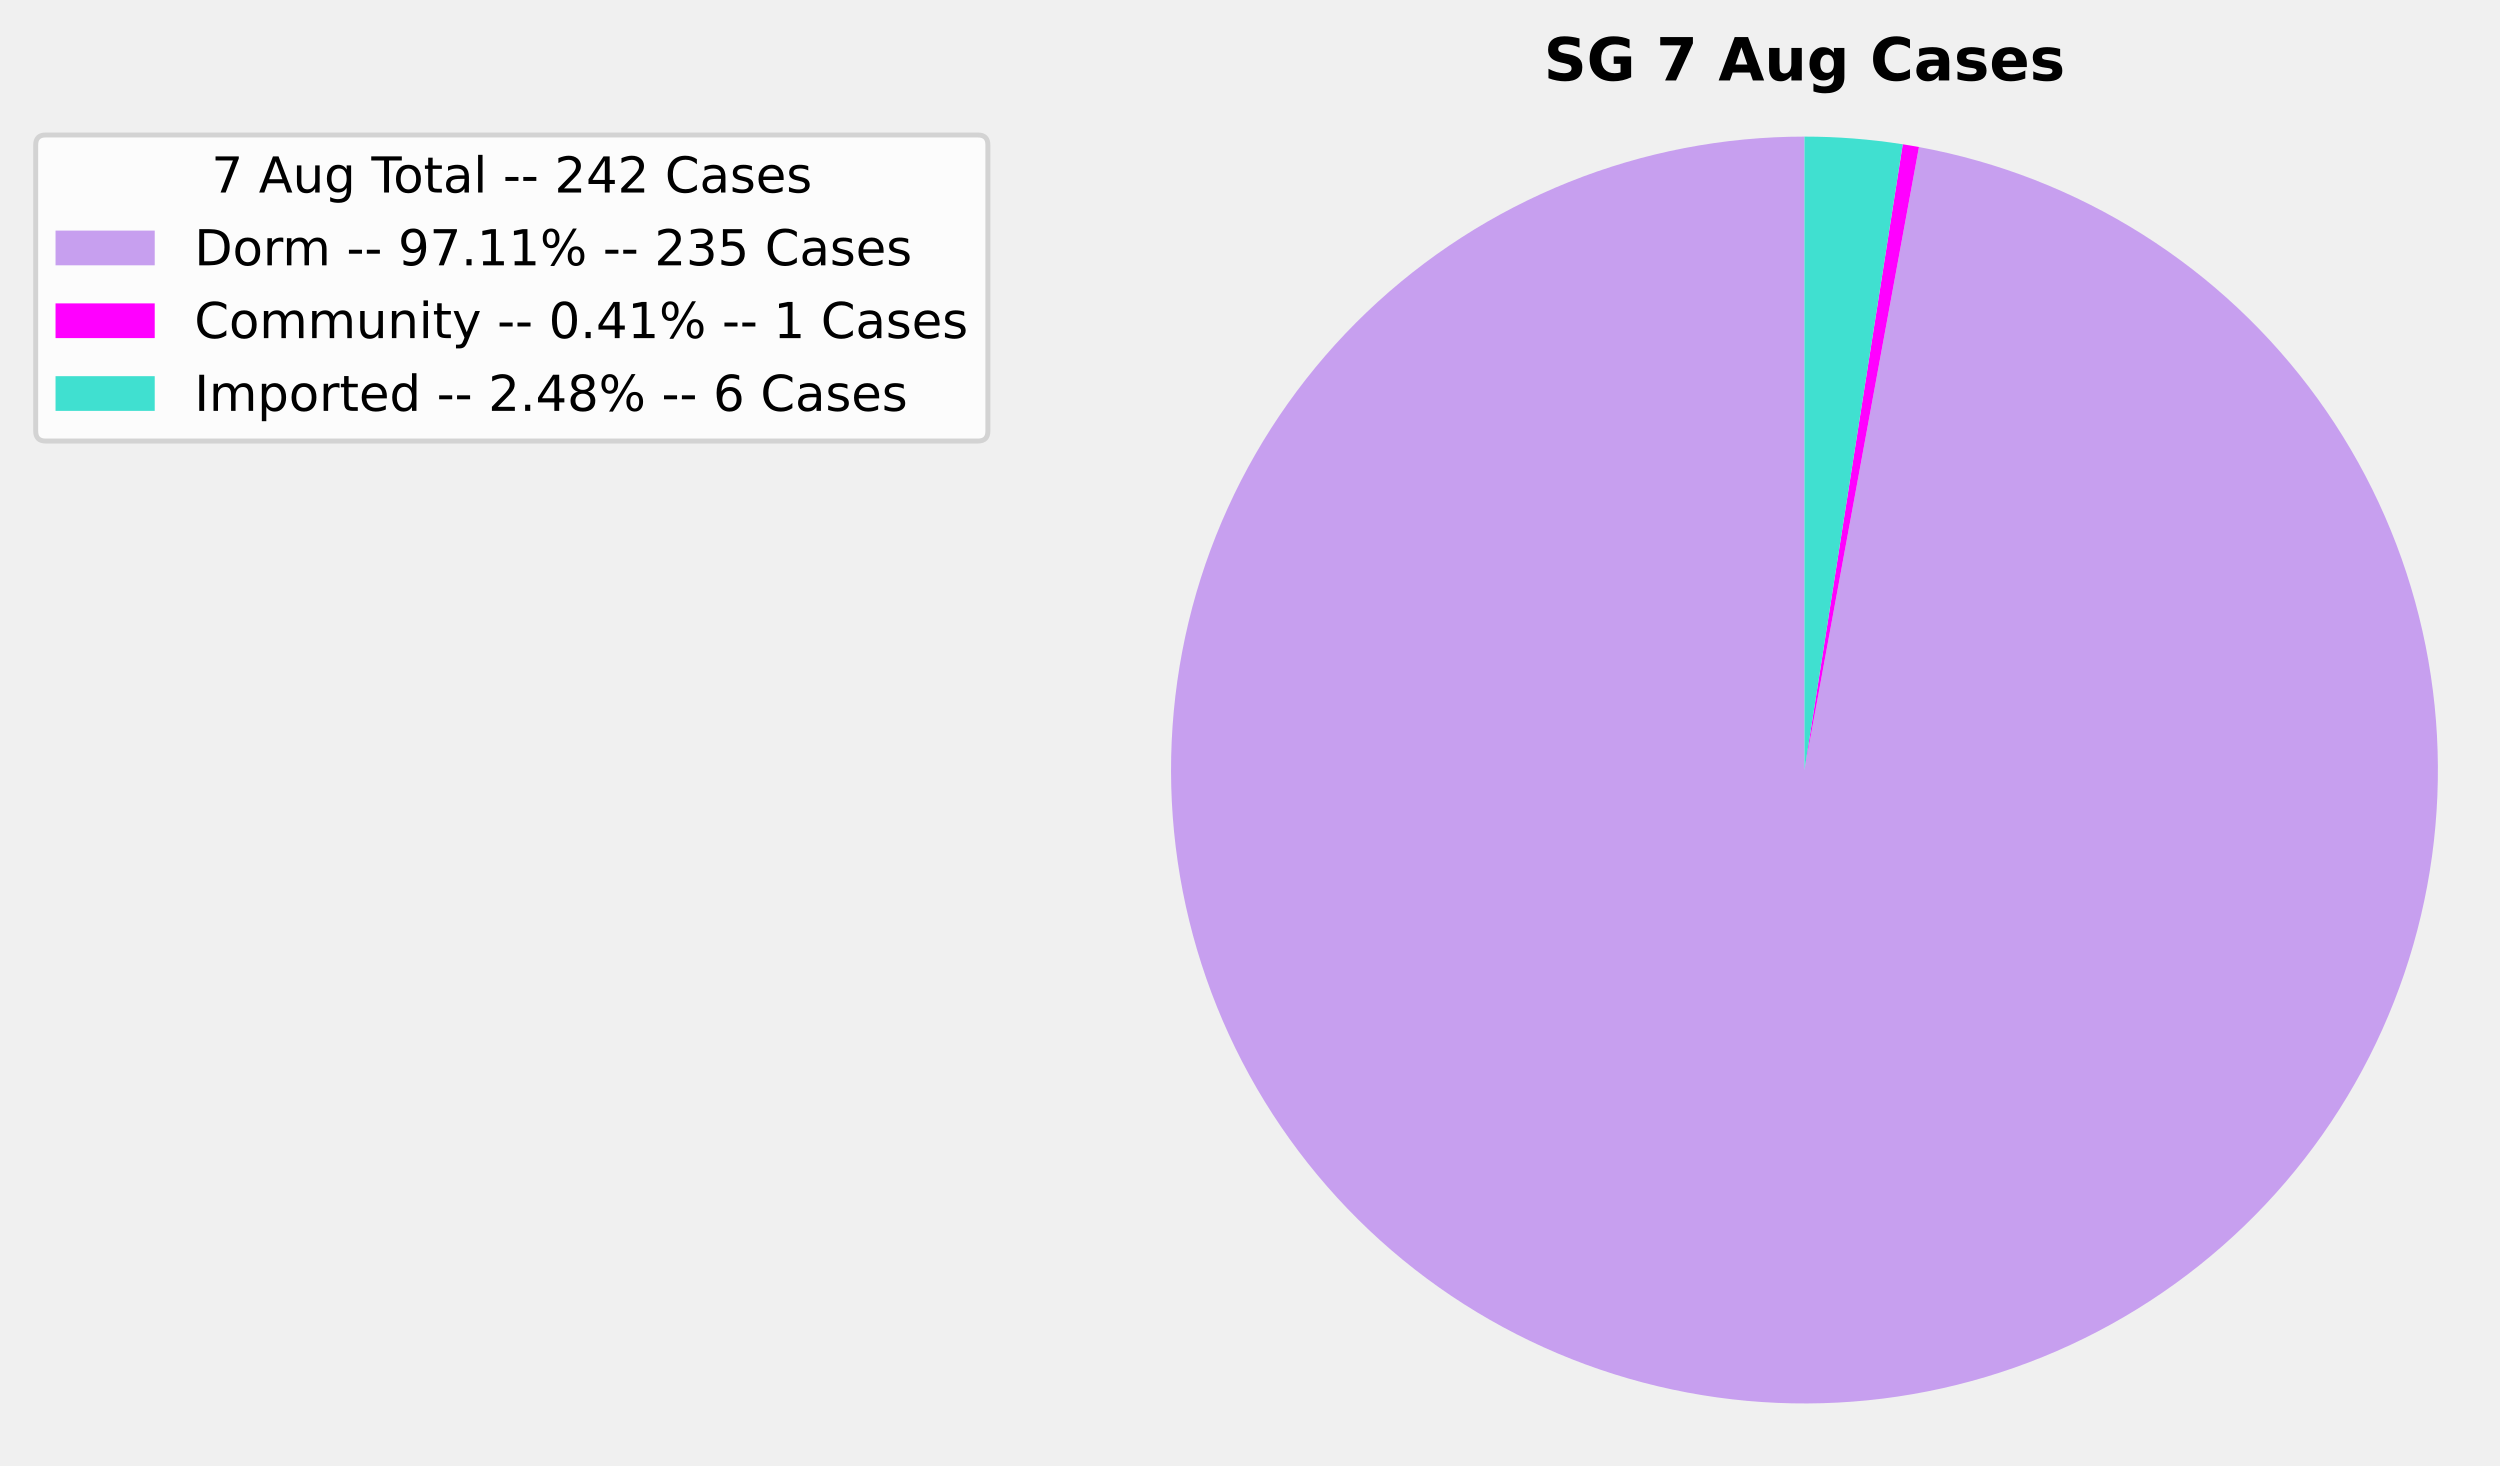
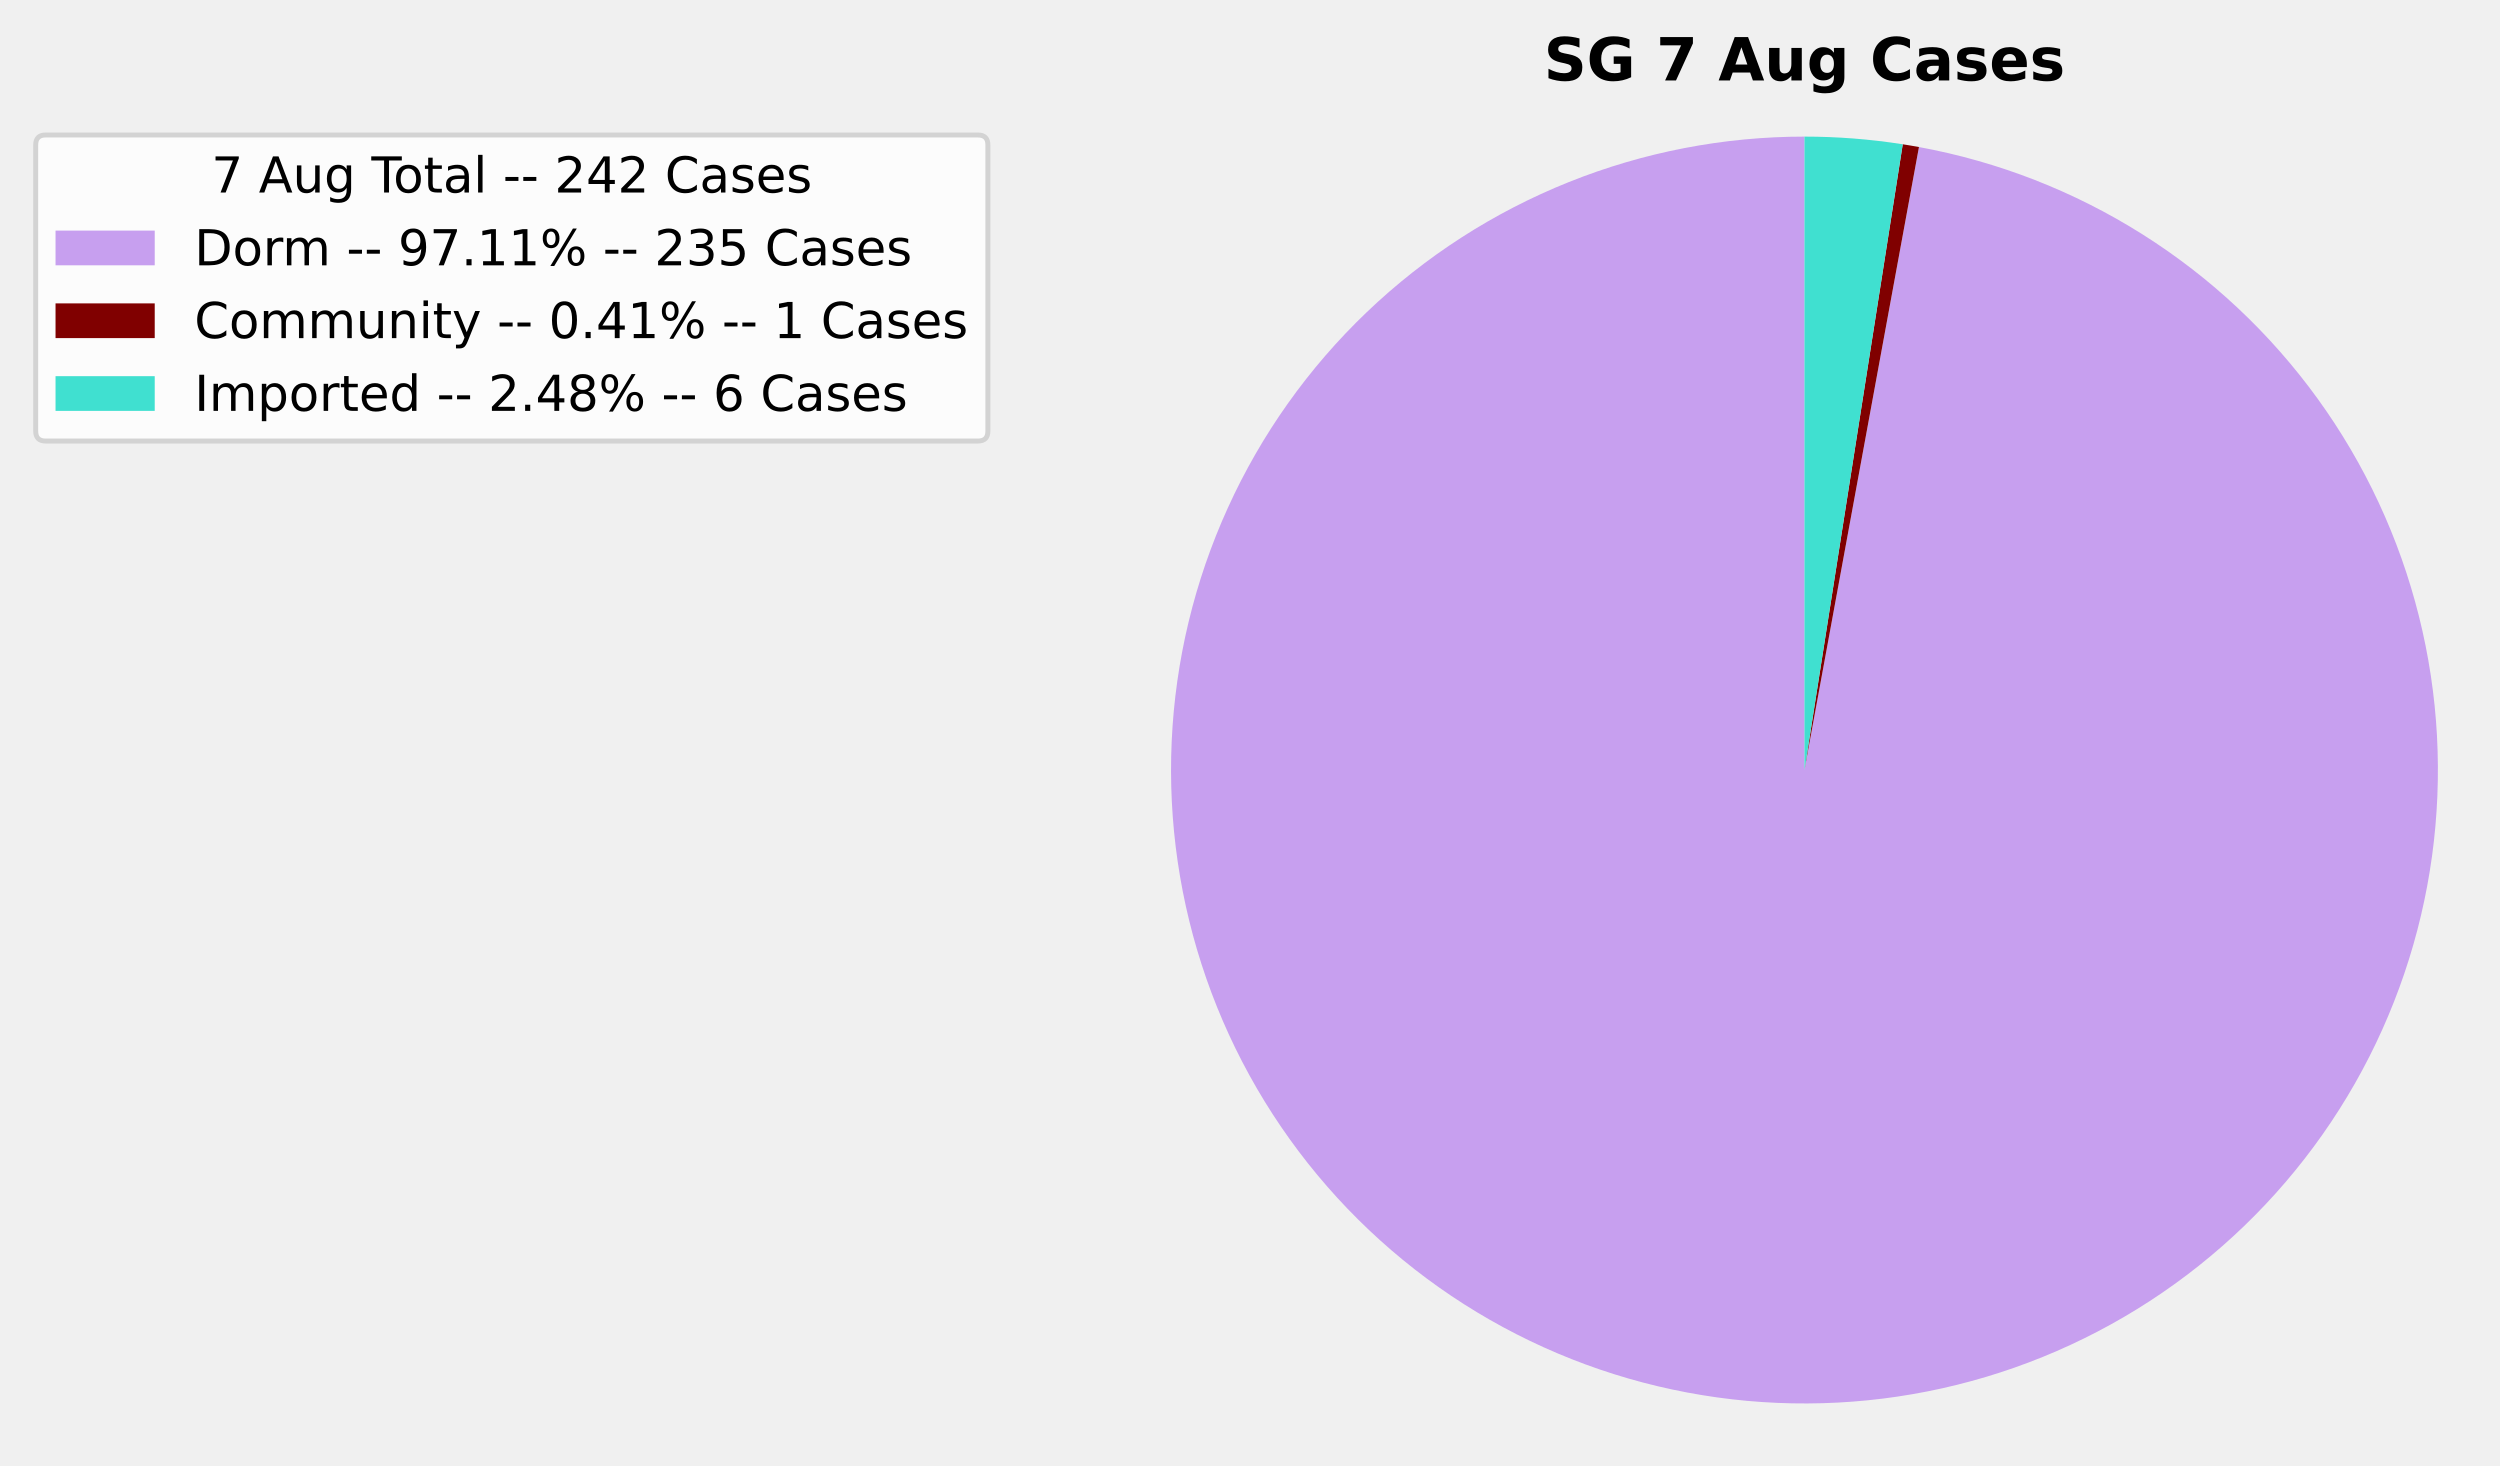
<svg xmlns="http://www.w3.org/2000/svg" xmlns:xlink="http://www.w3.org/1999/xlink" height="295.536pt" version="1.1" viewBox="0 0 504.133 295.536" width="504.133pt">
  <defs>
    <style type="text/css">
*{stroke-linecap:butt;stroke-linejoin:round;}
  </style>
  </defs>
  <g id="figure_1">
    <g id="patch_1">
      <path d="M -0 295.536  L 504.133 295.536  L 504.133 0  L -0 0  z " style="fill:none;" />
    </g>
    <g id="axes_1">
      <g id="patch_2">
        <path d="M 363.877 27.547  C 347.591 27.547 331.454 30.661 316.339 36.722  C 301.223 42.783 287.405 51.679 275.63 62.931  C 263.856 74.182 254.341 87.582 247.6 102.406  C 240.859 117.231 237.014 133.21 236.275 149.479  C 235.535 165.748 237.913 182.009 243.281 197.384  C 248.65 212.76 256.909 226.968 267.614 239.241  C 278.319 251.514 291.272 261.628 305.776 269.035  C 320.279 276.443 336.067 281.009 352.285 282.487  C 368.504 283.965 384.856 282.328 400.46 277.663  C 416.063 272.999 430.632 265.394 443.378 255.257  C 456.125 245.121 466.817 232.64 474.875 218.488  C 482.934 204.336 488.213 188.772 490.426 172.638  C 492.639 156.503 491.746 140.093 487.795 124.294  C 483.844 108.495 476.908 93.596 467.361 80.402  C 457.815 67.208 445.832 55.96 432.061 47.267  C 418.289 38.574 402.981 32.594 386.964 29.65  L 363.877 155.28  L 363.877 27.547  z " style="fill:#c79fef;" />
      </g>
      <g id="patch_3">
-         <path d="M 386.964 29.65  C 386.42 29.551 385.876 29.454 385.331 29.361  C 384.786 29.268 384.241 29.179 383.695 29.093  L 363.877 155.28  L 386.964 29.65  z " style="fill:#ff00ff;" />
+         <path d="M 386.964 29.65  C 386.42 29.551 385.876 29.454 385.331 29.361  C 384.786 29.268 384.241 29.179 383.695 29.093  L 363.877 155.28  L 386.964 29.65  z " style="fill:#800000;" />
      </g>
      <g id="patch_4">
        <path d="M 383.695 29.093  C 380.418 28.579 377.123 28.192 373.816 27.934  C 370.509 27.676 367.193 27.547 363.877 27.547  L 363.877 155.28  L 383.695 29.093  z " style="fill:#40e0d0;" />
      </g>
      <g id="matplotlib.axis_1" />
      <g id="matplotlib.axis_2" />
      <g id="text_1">
        <defs>
          <path d="M 59.906 70.609  L 59.906 55.172  Q 53.906 57.859 48.188 59.219  Q 42.484 60.594 37.406 60.594  Q 30.672 60.594 27.438 58.734  Q 24.219 56.891 24.219 52.984  Q 24.219 50.047 26.391 48.406  Q 28.562 46.781 34.281 45.609  L 42.281 44  Q 54.438 41.547 59.562 36.562  Q 64.703 31.594 64.703 22.406  Q 64.703 10.359 57.547 4.469  Q 50.391 -1.422 35.688 -1.422  Q 28.766 -1.422 21.781 -0.094  Q 14.797 1.219 7.812 3.812  L 7.812 19.672  Q 14.797 15.969 21.312 14.078  Q 27.828 12.203 33.891 12.203  Q 40.047 12.203 43.312 14.25  Q 46.578 16.312 46.578 20.125  Q 46.578 23.531 44.359 25.391  Q 42.141 27.25 35.5 28.719  L 28.219 30.328  Q 17.281 32.672 12.219 37.797  Q 7.172 42.922 7.172 51.609  Q 7.172 62.5 14.203 68.359  Q 21.234 74.219 34.422 74.219  Q 40.438 74.219 46.781 73.312  Q 53.125 72.406 59.906 70.609  z " id="DejaVuSans-Bold-83" />
          <path d="M 74.703 5.422  Q 67.672 2 60.109 0.281  Q 52.547 -1.422 44.484 -1.422  Q 26.266 -1.422 15.625 8.766  Q 4.984 18.953 4.984 36.375  Q 4.984 54 15.812 64.109  Q 26.656 74.219 45.516 74.219  Q 52.781 74.219 59.438 72.844  Q 66.109 71.484 72.016 68.797  L 72.016 53.719  Q 65.922 57.172 59.891 58.875  Q 53.859 60.594 47.797 60.594  Q 36.578 60.594 30.5 54.312  Q 24.422 48.047 24.422 36.375  Q 24.422 24.812 30.281 18.5  Q 36.141 12.203 46.922 12.203  Q 49.859 12.203 52.375 12.562  Q 54.891 12.938 56.891 13.719  L 56.891 27.875  L 45.406 27.875  L 45.406 40.484  L 74.703 40.484  z " id="DejaVuSans-Bold-71" />
          <path id="DejaVuSans-Bold-32" />
          <path d="M 6.688 72.906  L 61.625 72.906  L 61.625 62.312  L 33.203 0  L 14.891 0  L 41.797 59.078  L 6.688 59.078  z " id="DejaVuSans-Bold-55" />
          <path d="M 53.422 13.281  L 24.031 13.281  L 19.391 0  L 0.484 0  L 27.484 72.906  L 49.906 72.906  L 76.906 0  L 58.016 0  z M 28.719 26.812  L 48.688 26.812  L 38.719 55.812  z " id="DejaVuSans-Bold-65" />
          <path d="M 7.812 21.297  L 7.812 54.688  L 25.391 54.688  L 25.391 49.219  Q 25.391 44.781 25.344 38.062  Q 25.297 31.344 25.297 29.109  Q 25.297 22.516 25.641 19.609  Q 25.984 16.703 26.812 15.375  Q 27.875 13.672 29.609 12.734  Q 31.344 11.812 33.594 11.812  Q 39.062 11.812 42.188 16.016  Q 45.312 20.219 45.312 27.688  L 45.312 54.688  L 62.797 54.688  L 62.797 0  L 45.312 0  L 45.312 7.906  Q 41.359 3.125 36.938 0.844  Q 32.516 -1.422 27.203 -1.422  Q 17.719 -1.422 12.766 4.391  Q 7.812 10.203 7.812 21.297  z " id="DejaVuSans-Bold-117" />
          <path d="M 45.609 9.281  Q 42 4.5 37.641 2.25  Q 33.297 0 27.594 0  Q 17.578 0 11.031 7.875  Q 4.5 15.766 4.5 27.984  Q 4.5 40.234 11.031 48.062  Q 17.578 55.906 27.594 55.906  Q 33.297 55.906 37.641 53.656  Q 42 51.422 45.609 46.578  L 45.609 54.688  L 63.188 54.688  L 63.188 5.516  Q 63.188 -7.672 54.859 -14.625  Q 46.531 -21.578 30.719 -21.578  Q 25.594 -21.578 20.797 -20.797  Q 16.016 -20.016 11.188 -18.406  L 11.188 -4.781  Q 15.766 -7.422 20.156 -8.719  Q 24.562 -10.016 29 -10.016  Q 37.594 -10.016 41.594 -6.25  Q 45.609 -2.484 45.609 5.516  z M 34.078 43.312  Q 28.656 43.312 25.625 39.297  Q 22.609 35.297 22.609 27.984  Q 22.609 20.453 25.531 16.578  Q 28.469 12.703 34.078 12.703  Q 39.547 12.703 42.578 16.703  Q 45.609 20.703 45.609 27.984  Q 45.609 35.297 42.578 39.297  Q 39.547 43.312 34.078 43.312  z " id="DejaVuSans-Bold-103" />
          <path d="M 67 4  Q 61.812 1.312 56.203 -0.047  Q 50.594 -1.422 44.484 -1.422  Q 26.266 -1.422 15.625 8.766  Q 4.984 18.953 4.984 36.375  Q 4.984 53.859 15.625 64.031  Q 26.266 74.219 44.484 74.219  Q 50.594 74.219 56.203 72.844  Q 61.812 71.484 67 68.797  L 67 53.719  Q 61.766 57.281 56.688 58.938  Q 51.609 60.594 46 60.594  Q 35.938 60.594 30.172 54.141  Q 24.422 47.703 24.422 36.375  Q 24.422 25.094 30.172 18.641  Q 35.938 12.203 46 12.203  Q 51.609 12.203 56.688 13.859  Q 61.766 15.531 67 19.094  z " id="DejaVuSans-Bold-67" />
          <path d="M 32.906 24.609  Q 27.438 24.609 24.672 22.75  Q 21.922 20.906 21.922 17.281  Q 21.922 13.969 24.141 12.078  Q 26.375 10.203 30.328 10.203  Q 35.25 10.203 38.625 13.734  Q 42 17.281 42 22.609  L 42 24.609  z M 59.625 31.203  L 59.625 0  L 42 0  L 42 8.109  Q 38.484 3.125 34.078 0.844  Q 29.688 -1.422 23.391 -1.422  Q 14.891 -1.422 9.594 3.531  Q 4.297 8.5 4.297 16.406  Q 4.297 26.031 10.906 30.516  Q 17.531 35.016 31.688 35.016  L 42 35.016  L 42 36.375  Q 42 40.531 38.719 42.453  Q 35.453 44.391 28.516 44.391  Q 22.906 44.391 18.062 43.266  Q 13.234 42.141 9.078 39.891  L 9.078 53.219  Q 14.703 54.594 20.359 55.297  Q 26.031 56 31.688 56  Q 46.484 56 53.047 50.172  Q 59.625 44.344 59.625 31.203  z " id="DejaVuSans-Bold-97" />
          <path d="M 51.125 52.984  L 51.125 39.703  Q 45.516 42.047 40.281 43.219  Q 35.062 44.391 30.422 44.391  Q 25.438 44.391 23.016 43.141  Q 20.609 41.891 20.609 39.312  Q 20.609 37.203 22.438 36.078  Q 24.266 34.969 29 34.422  L 32.078 33.984  Q 45.516 32.281 50.141 28.375  Q 54.781 24.469 54.781 16.109  Q 54.781 7.375 48.328 2.969  Q 41.891 -1.422 29.109 -1.422  Q 23.688 -1.422 17.891 -0.562  Q 12.109 0.297 6 2  L 6 15.281  Q 11.234 12.75 16.719 11.469  Q 22.219 10.203 27.875 10.203  Q 33.016 10.203 35.594 11.609  Q 38.188 13.031 38.188 15.828  Q 38.188 18.172 36.406 19.312  Q 34.625 20.453 29.297 21.094  L 26.219 21.484  Q 14.547 22.953 9.859 26.906  Q 5.172 30.859 5.172 38.922  Q 5.172 47.609 11.125 51.797  Q 17.094 56 29.391 56  Q 34.234 56 39.547 55.266  Q 44.875 54.547 51.125 52.984  z " id="DejaVuSans-Bold-115" />
          <path d="M 62.984 27.484  L 62.984 22.516  L 22.125 22.516  Q 22.75 16.359 26.562 13.281  Q 30.375 10.203 37.203 10.203  Q 42.719 10.203 48.5 11.844  Q 54.297 13.484 60.406 16.797  L 60.406 3.328  Q 54.203 0.984 48 -0.219  Q 41.797 -1.422 35.594 -1.422  Q 20.75 -1.422 12.516 6.125  Q 4.297 13.672 4.297 27.297  Q 4.297 40.672 12.375 48.328  Q 20.453 56 34.625 56  Q 47.516 56 55.25 48.234  Q 62.984 40.484 62.984 27.484  z M 45.016 33.297  Q 45.016 38.281 42.109 41.328  Q 39.203 44.391 34.516 44.391  Q 29.438 44.391 26.266 41.531  Q 23.094 38.672 22.312 33.297  z " id="DejaVuSans-Bold-101" />
        </defs>
        <g transform="translate(311.3166 16.22437)scale(0.12 -0.12)">
          <use xlink:href="#DejaVuSans-Bold-83" />
          <use x="72.021" xlink:href="#DejaVuSans-Bold-71" />
          <use x="154.102" xlink:href="#DejaVuSans-Bold-32" />
          <use x="188.916" xlink:href="#DejaVuSans-Bold-55" />
          <use x="258.496" xlink:href="#DejaVuSans-Bold-32" />
          <use x="293.311" xlink:href="#DejaVuSans-Bold-65" />
          <use x="370.703" xlink:href="#DejaVuSans-Bold-117" />
          <use x="441.895" xlink:href="#DejaVuSans-Bold-103" />
          <use x="513.477" xlink:href="#DejaVuSans-Bold-32" />
          <use x="548.291" xlink:href="#DejaVuSans-Bold-67" />
          <use x="621.68" xlink:href="#DejaVuSans-Bold-97" />
          <use x="689.16" xlink:href="#DejaVuSans-Bold-115" />
          <use x="748.682" xlink:href="#DejaVuSans-Bold-101" />
          <use x="816.504" xlink:href="#DejaVuSans-Bold-115" />
        </g>
      </g>
      <g id="legend_1">
        <g id="patch_5">
          <path d="M 9.2 88.937  L 197.209 88.937  Q 199.209 88.937 199.209 86.937  L 199.209 29.224  Q 199.209 27.224 197.209 27.224  L 9.2 27.224  Q 7.2 27.224 7.2 29.224  L 7.2 86.937  Q 7.2 88.937 9.2 88.937  z " style="fill:#ffffff;opacity:0.8;stroke:#cccccc;stroke-linejoin:miter;" />
        </g>
        <g id="text_2">
          <defs>
            <path d="M 8.203 72.906  L 55.078 72.906  L 55.078 68.703  L 28.609 0  L 18.312 0  L 43.219 64.594  L 8.203 64.594  z " id="DejaVuSans-55" />
            <path id="DejaVuSans-32" />
            <path d="M 34.188 63.188  L 20.797 26.906  L 47.609 26.906  z M 28.609 72.906  L 39.797 72.906  L 67.578 0  L 57.328 0  L 50.688 18.703  L 17.828 18.703  L 11.188 0  L 0.781 0  z " id="DejaVuSans-65" />
            <path d="M 8.5 21.578  L 8.5 54.688  L 17.484 54.688  L 17.484 21.922  Q 17.484 14.156 20.5 10.266  Q 23.531 6.391 29.594 6.391  Q 36.859 6.391 41.078 11.031  Q 45.312 15.672 45.312 23.688  L 45.312 54.688  L 54.297 54.688  L 54.297 0  L 45.312 0  L 45.312 8.406  Q 42.047 3.422 37.719 1  Q 33.406 -1.422 27.688 -1.422  Q 18.266 -1.422 13.375 4.438  Q 8.5 10.297 8.5 21.578  z M 31.109 56  z " id="DejaVuSans-117" />
            <path d="M 45.406 27.984  Q 45.406 37.75 41.375 43.109  Q 37.359 48.484 30.078 48.484  Q 22.859 48.484 18.828 43.109  Q 14.797 37.75 14.797 27.984  Q 14.797 18.266 18.828 12.891  Q 22.859 7.516 30.078 7.516  Q 37.359 7.516 41.375 12.891  Q 45.406 18.266 45.406 27.984  z M 54.391 6.781  Q 54.391 -7.172 48.188 -13.984  Q 42 -20.797 29.203 -20.797  Q 24.469 -20.797 20.266 -20.094  Q 16.062 -19.391 12.109 -17.922  L 12.109 -9.188  Q 16.062 -11.328 19.922 -12.344  Q 23.781 -13.375 27.781 -13.375  Q 36.625 -13.375 41.016 -8.766  Q 45.406 -4.156 45.406 5.172  L 45.406 9.625  Q 42.625 4.781 38.281 2.391  Q 33.938 0 27.875 0  Q 17.828 0 11.672 7.656  Q 5.516 15.328 5.516 27.984  Q 5.516 40.672 11.672 48.328  Q 17.828 56 27.875 56  Q 33.938 56 38.281 53.609  Q 42.625 51.219 45.406 46.391  L 45.406 54.688  L 54.391 54.688  z " id="DejaVuSans-103" />
            <path d="M -0.297 72.906  L 61.375 72.906  L 61.375 64.594  L 35.5 64.594  L 35.5 0  L 25.594 0  L 25.594 64.594  L -0.297 64.594  z " id="DejaVuSans-84" />
            <path d="M 30.609 48.391  Q 23.391 48.391 19.188 42.75  Q 14.984 37.109 14.984 27.297  Q 14.984 17.484 19.156 11.844  Q 23.344 6.203 30.609 6.203  Q 37.797 6.203 41.984 11.859  Q 46.188 17.531 46.188 27.297  Q 46.188 37.016 41.984 42.703  Q 37.797 48.391 30.609 48.391  z M 30.609 56  Q 42.328 56 49.016 48.375  Q 55.719 40.766 55.719 27.297  Q 55.719 13.875 49.016 6.219  Q 42.328 -1.422 30.609 -1.422  Q 18.844 -1.422 12.172 6.219  Q 5.516 13.875 5.516 27.297  Q 5.516 40.766 12.172 48.375  Q 18.844 56 30.609 56  z " id="DejaVuSans-111" />
            <path d="M 18.312 70.219  L 18.312 54.688  L 36.812 54.688  L 36.812 47.703  L 18.312 47.703  L 18.312 18.016  Q 18.312 11.328 20.141 9.422  Q 21.969 7.516 27.594 7.516  L 36.812 7.516  L 36.812 0  L 27.594 0  Q 17.188 0 13.234 3.875  Q 9.281 7.766 9.281 18.016  L 9.281 47.703  L 2.688 47.703  L 2.688 54.688  L 9.281 54.688  L 9.281 70.219  z " id="DejaVuSans-116" />
            <path d="M 34.281 27.484  Q 23.391 27.484 19.188 25  Q 14.984 22.516 14.984 16.5  Q 14.984 11.719 18.141 8.906  Q 21.297 6.109 26.703 6.109  Q 34.188 6.109 38.703 11.406  Q 43.219 16.703 43.219 25.484  L 43.219 27.484  z M 52.203 31.203  L 52.203 0  L 43.219 0  L 43.219 8.297  Q 40.141 3.328 35.547 0.953  Q 30.953 -1.422 24.312 -1.422  Q 15.922 -1.422 10.953 3.297  Q 6 8.016 6 15.922  Q 6 25.141 12.172 29.828  Q 18.359 34.516 30.609 34.516  L 43.219 34.516  L 43.219 35.406  Q 43.219 41.609 39.141 45  Q 35.062 48.391 27.688 48.391  Q 23 48.391 18.547 47.266  Q 14.109 46.141 10.016 43.891  L 10.016 52.203  Q 14.938 54.109 19.578 55.047  Q 24.219 56 28.609 56  Q 40.484 56 46.344 49.844  Q 52.203 43.703 52.203 31.203  z " id="DejaVuSans-97" />
            <path d="M 9.422 75.984  L 18.406 75.984  L 18.406 0  L 9.422 0  z " id="DejaVuSans-108" />
            <path d="M 4.891 31.391  L 31.203 31.391  L 31.203 23.391  L 4.891 23.391  z " id="DejaVuSans-45" />
            <path d="M 19.188 8.297  L 53.609 8.297  L 53.609 0  L 7.328 0  L 7.328 8.297  Q 12.938 14.109 22.625 23.891  Q 32.328 33.688 34.812 36.531  Q 39.547 41.844 41.422 45.531  Q 43.312 49.219 43.312 52.781  Q 43.312 58.594 39.234 62.25  Q 35.156 65.922 28.609 65.922  Q 23.969 65.922 18.812 64.312  Q 13.672 62.703 7.812 59.422  L 7.812 69.391  Q 13.766 71.781 18.938 73  Q 24.125 74.219 28.422 74.219  Q 39.75 74.219 46.484 68.547  Q 53.219 62.891 53.219 53.422  Q 53.219 48.922 51.531 44.891  Q 49.859 40.875 45.406 35.406  Q 44.188 33.984 37.641 27.219  Q 31.109 20.453 19.188 8.297  z " id="DejaVuSans-50" />
            <path d="M 37.797 64.312  L 12.891 25.391  L 37.797 25.391  z M 35.203 72.906  L 47.609 72.906  L 47.609 25.391  L 58.016 25.391  L 58.016 17.188  L 47.609 17.188  L 47.609 0  L 37.797 0  L 37.797 17.188  L 4.891 17.188  L 4.891 26.703  z " id="DejaVuSans-52" />
            <path d="M 64.406 67.281  L 64.406 56.891  Q 59.422 61.531 53.781 63.812  Q 48.141 66.109 41.797 66.109  Q 29.297 66.109 22.656 58.469  Q 16.016 50.828 16.016 36.375  Q 16.016 21.969 22.656 14.328  Q 29.297 6.688 41.797 6.688  Q 48.141 6.688 53.781 8.984  Q 59.422 11.281 64.406 15.922  L 64.406 5.609  Q 59.234 2.094 53.438 0.328  Q 47.656 -1.422 41.219 -1.422  Q 24.656 -1.422 15.125 8.703  Q 5.609 18.844 5.609 36.375  Q 5.609 53.953 15.125 64.078  Q 24.656 74.219 41.219 74.219  Q 47.75 74.219 53.531 72.484  Q 59.328 70.75 64.406 67.281  z " id="DejaVuSans-67" />
            <path d="M 44.281 53.078  L 44.281 44.578  Q 40.484 46.531 36.375 47.5  Q 32.281 48.484 27.875 48.484  Q 21.188 48.484 17.844 46.438  Q 14.5 44.391 14.5 40.281  Q 14.5 37.156 16.891 35.375  Q 19.281 33.594 26.516 31.984  L 29.594 31.297  Q 39.156 29.25 43.188 25.516  Q 47.219 21.781 47.219 15.094  Q 47.219 7.469 41.188 3.016  Q 35.156 -1.422 24.609 -1.422  Q 20.219 -1.422 15.453 -0.562  Q 10.688 0.297 5.422 2  L 5.422 11.281  Q 10.406 8.688 15.234 7.391  Q 20.062 6.109 24.812 6.109  Q 31.156 6.109 34.562 8.281  Q 37.984 10.453 37.984 14.406  Q 37.984 18.062 35.516 20.016  Q 33.062 21.969 24.703 23.781  L 21.578 24.516  Q 13.234 26.266 9.516 29.906  Q 5.812 33.547 5.812 39.891  Q 5.812 47.609 11.281 51.797  Q 16.75 56 26.812 56  Q 31.781 56 36.172 55.266  Q 40.578 54.547 44.281 53.078  z " id="DejaVuSans-115" />
            <path d="M 56.203 29.594  L 56.203 25.203  L 14.891 25.203  Q 15.484 15.922 20.484 11.062  Q 25.484 6.203 34.422 6.203  Q 39.594 6.203 44.453 7.469  Q 49.312 8.734 54.109 11.281  L 54.109 2.781  Q 49.266 0.734 44.188 -0.344  Q 39.109 -1.422 33.891 -1.422  Q 20.797 -1.422 13.156 6.188  Q 5.516 13.812 5.516 26.812  Q 5.516 40.234 12.766 48.109  Q 20.016 56 32.328 56  Q 43.359 56 49.781 48.891  Q 56.203 41.797 56.203 29.594  z M 47.219 32.234  Q 47.125 39.594 43.094 43.984  Q 39.062 48.391 32.422 48.391  Q 24.906 48.391 20.391 44.141  Q 15.875 39.891 15.188 32.172  z " id="DejaVuSans-101" />
          </defs>
          <g transform="translate(42.64531 38.82281)scale(0.1 -0.1)">
            <use xlink:href="#DejaVuSans-55" />
            <use x="63.623" xlink:href="#DejaVuSans-32" />
            <use x="95.41" xlink:href="#DejaVuSans-65" />
            <use x="163.818" xlink:href="#DejaVuSans-117" />
            <use x="227.197" xlink:href="#DejaVuSans-103" />
            <use x="290.674" xlink:href="#DejaVuSans-32" />
            <use x="322.461" xlink:href="#DejaVuSans-84" />
            <use x="366.545" xlink:href="#DejaVuSans-111" />
            <use x="427.727" xlink:href="#DejaVuSans-116" />
            <use x="466.936" xlink:href="#DejaVuSans-97" />
            <use x="528.215" xlink:href="#DejaVuSans-108" />
            <use x="555.998" xlink:href="#DejaVuSans-32" />
            <use x="587.785" xlink:href="#DejaVuSans-45" />
            <use x="623.869" xlink:href="#DejaVuSans-45" />
            <use x="659.953" xlink:href="#DejaVuSans-32" />
            <use x="691.74" xlink:href="#DejaVuSans-50" />
            <use x="755.363" xlink:href="#DejaVuSans-52" />
            <use x="818.986" xlink:href="#DejaVuSans-50" />
            <use x="882.609" xlink:href="#DejaVuSans-32" />
            <use x="914.396" xlink:href="#DejaVuSans-67" />
            <use x="984.221" xlink:href="#DejaVuSans-97" />
            <use x="1045.5" xlink:href="#DejaVuSans-115" />
            <use x="1097.6" xlink:href="#DejaVuSans-101" />
            <use x="1159.123" xlink:href="#DejaVuSans-115" />
          </g>
        </g>
        <g id="patch_6">
          <path d="M 11.2 53.501  L 31.2 53.501  L 31.2 46.501  L 11.2 46.501  z " style="fill:#c79fef;" />
        </g>
        <g id="text_3">
          <defs>
            <path d="M 19.672 64.797  L 19.672 8.109  L 31.594 8.109  Q 46.688 8.109 53.688 14.938  Q 60.688 21.781 60.688 36.531  Q 60.688 51.172 53.688 57.984  Q 46.688 64.797 31.594 64.797  z M 9.812 72.906  L 30.078 72.906  Q 51.266 72.906 61.172 64.094  Q 71.094 55.281 71.094 36.531  Q 71.094 17.672 61.125 8.828  Q 51.172 0 30.078 0  L 9.812 0  z " id="DejaVuSans-68" />
            <path d="M 41.109 46.297  Q 39.594 47.172 37.812 47.578  Q 36.031 48 33.891 48  Q 26.266 48 22.188 43.047  Q 18.109 38.094 18.109 28.812  L 18.109 0  L 9.078 0  L 9.078 54.688  L 18.109 54.688  L 18.109 46.188  Q 20.953 51.172 25.484 53.578  Q 30.031 56 36.531 56  Q 37.453 56 38.578 55.875  Q 39.703 55.766 41.062 55.516  z " id="DejaVuSans-114" />
            <path d="M 52 44.188  Q 55.375 50.25 60.062 53.125  Q 64.75 56 71.094 56  Q 79.641 56 84.281 50.016  Q 88.922 44.047 88.922 33.016  L 88.922 0  L 79.891 0  L 79.891 32.719  Q 79.891 40.578 77.094 44.375  Q 74.312 48.188 68.609 48.188  Q 61.625 48.188 57.562 43.547  Q 53.516 38.922 53.516 30.906  L 53.516 0  L 44.484 0  L 44.484 32.719  Q 44.484 40.625 41.703 44.406  Q 38.922 48.188 33.109 48.188  Q 26.219 48.188 22.156 43.531  Q 18.109 38.875 18.109 30.906  L 18.109 0  L 9.078 0  L 9.078 54.688  L 18.109 54.688  L 18.109 46.188  Q 21.188 51.219 25.484 53.609  Q 29.781 56 35.688 56  Q 41.656 56 45.828 52.969  Q 50 49.953 52 44.188  z " id="DejaVuSans-109" />
            <path d="M 10.984 1.516  L 10.984 10.5  Q 14.703 8.734 18.5 7.812  Q 22.312 6.891 25.984 6.891  Q 35.75 6.891 40.891 13.453  Q 46.047 20.016 46.781 33.406  Q 43.953 29.203 39.594 26.953  Q 35.25 24.703 29.984 24.703  Q 19.047 24.703 12.672 31.312  Q 6.297 37.938 6.297 49.422  Q 6.297 60.641 12.938 67.422  Q 19.578 74.219 30.609 74.219  Q 43.266 74.219 49.922 64.516  Q 56.594 54.828 56.594 36.375  Q 56.594 19.141 48.406 8.859  Q 40.234 -1.422 26.422 -1.422  Q 22.703 -1.422 18.891 -0.688  Q 15.094 0.047 10.984 1.516  z M 30.609 32.422  Q 37.25 32.422 41.125 36.953  Q 45.016 41.5 45.016 49.422  Q 45.016 57.281 41.125 61.844  Q 37.25 66.406 30.609 66.406  Q 23.969 66.406 20.094 61.844  Q 16.219 57.281 16.219 49.422  Q 16.219 41.5 20.094 36.953  Q 23.969 32.422 30.609 32.422  z " id="DejaVuSans-57" />
            <path d="M 10.688 12.406  L 21 12.406  L 21 0  L 10.688 0  z " id="DejaVuSans-46" />
            <path d="M 12.406 8.297  L 28.516 8.297  L 28.516 63.922  L 10.984 60.406  L 10.984 69.391  L 28.422 72.906  L 38.281 72.906  L 38.281 8.297  L 54.391 8.297  L 54.391 0  L 12.406 0  z " id="DejaVuSans-49" />
            <path d="M 72.703 32.078  Q 68.453 32.078 66.031 28.469  Q 63.625 24.859 63.625 18.406  Q 63.625 12.062 66.031 8.422  Q 68.453 4.781 72.703 4.781  Q 76.859 4.781 79.266 8.422  Q 81.688 12.062 81.688 18.406  Q 81.688 24.812 79.266 28.438  Q 76.859 32.078 72.703 32.078  z M 72.703 38.281  Q 80.422 38.281 84.953 32.906  Q 89.5 27.547 89.5 18.406  Q 89.5 9.281 84.938 3.922  Q 80.375 -1.422 72.703 -1.422  Q 64.891 -1.422 60.344 3.922  Q 55.812 9.281 55.812 18.406  Q 55.812 27.594 60.375 32.938  Q 64.938 38.281 72.703 38.281  z M 22.312 68.016  Q 18.109 68.016 15.688 64.375  Q 13.281 60.75 13.281 54.391  Q 13.281 47.953 15.672 44.328  Q 18.062 40.719 22.312 40.719  Q 26.562 40.719 28.969 44.328  Q 31.391 47.953 31.391 54.391  Q 31.391 60.688 28.953 64.344  Q 26.516 68.016 22.312 68.016  z M 66.406 74.219  L 74.219 74.219  L 28.609 -1.422  L 20.797 -1.422  z M 22.312 74.219  Q 30.031 74.219 34.609 68.875  Q 39.203 63.531 39.203 54.391  Q 39.203 45.172 34.641 39.844  Q 30.078 34.516 22.312 34.516  Q 14.547 34.516 10.031 39.859  Q 5.516 45.219 5.516 54.391  Q 5.516 63.484 10.047 68.844  Q 14.594 74.219 22.312 74.219  z " id="DejaVuSans-37" />
            <path d="M 40.578 39.312  Q 47.656 37.797 51.625 33  Q 55.609 28.219 55.609 21.188  Q 55.609 10.406 48.188 4.484  Q 40.766 -1.422 27.094 -1.422  Q 22.516 -1.422 17.656 -0.516  Q 12.797 0.391 7.625 2.203  L 7.625 11.719  Q 11.719 9.328 16.594 8.109  Q 21.484 6.891 26.812 6.891  Q 36.078 6.891 40.938 10.547  Q 45.797 14.203 45.797 21.188  Q 45.797 27.641 41.281 31.266  Q 36.766 34.906 28.719 34.906  L 20.219 34.906  L 20.219 43.016  L 29.109 43.016  Q 36.375 43.016 40.234 45.922  Q 44.094 48.828 44.094 54.297  Q 44.094 59.906 40.109 62.906  Q 36.141 65.922 28.719 65.922  Q 24.656 65.922 20.016 65.031  Q 15.375 64.156 9.812 62.312  L 9.812 71.094  Q 15.438 72.656 20.344 73.438  Q 25.25 74.219 29.594 74.219  Q 40.828 74.219 47.359 69.109  Q 53.906 64.016 53.906 55.328  Q 53.906 49.266 50.438 45.094  Q 46.969 40.922 40.578 39.312  z " id="DejaVuSans-51" />
            <path d="M 10.797 72.906  L 49.516 72.906  L 49.516 64.594  L 19.828 64.594  L 19.828 46.734  Q 21.969 47.469 24.109 47.828  Q 26.266 48.188 28.422 48.188  Q 40.625 48.188 47.75 41.5  Q 54.891 34.812 54.891 23.391  Q 54.891 11.625 47.562 5.094  Q 40.234 -1.422 26.906 -1.422  Q 22.312 -1.422 17.547 -0.641  Q 12.797 0.141 7.719 1.703  L 7.719 11.625  Q 12.109 9.234 16.797 8.062  Q 21.484 6.891 26.703 6.891  Q 35.156 6.891 40.078 11.328  Q 45.016 15.766 45.016 23.391  Q 45.016 31 40.078 35.438  Q 35.156 39.891 26.703 39.891  Q 22.75 39.891 18.812 39.016  Q 14.891 38.141 10.797 36.281  z " id="DejaVuSans-53" />
          </defs>
          <g transform="translate(39.2 53.50094)scale(0.1 -0.1)">
            <use xlink:href="#DejaVuSans-68" />
            <use x="77.002" xlink:href="#DejaVuSans-111" />
            <use x="138.184" xlink:href="#DejaVuSans-114" />
            <use x="177.547" xlink:href="#DejaVuSans-109" />
            <use x="274.959" xlink:href="#DejaVuSans-32" />
            <use x="306.746" xlink:href="#DejaVuSans-45" />
            <use x="342.83" xlink:href="#DejaVuSans-45" />
            <use x="378.914" xlink:href="#DejaVuSans-32" />
            <use x="410.701" xlink:href="#DejaVuSans-57" />
            <use x="474.324" xlink:href="#DejaVuSans-55" />
            <use x="537.947" xlink:href="#DejaVuSans-46" />
            <use x="569.734" xlink:href="#DejaVuSans-49" />
            <use x="633.357" xlink:href="#DejaVuSans-49" />
            <use x="696.98" xlink:href="#DejaVuSans-37" />
            <use x="792" xlink:href="#DejaVuSans-32" />
            <use x="823.787" xlink:href="#DejaVuSans-45" />
            <use x="859.871" xlink:href="#DejaVuSans-45" />
            <use x="895.955" xlink:href="#DejaVuSans-32" />
            <use x="927.742" xlink:href="#DejaVuSans-50" />
            <use x="991.365" xlink:href="#DejaVuSans-51" />
            <use x="1054.988" xlink:href="#DejaVuSans-53" />
            <use x="1118.611" xlink:href="#DejaVuSans-32" />
            <use x="1150.398" xlink:href="#DejaVuSans-67" />
            <use x="1220.223" xlink:href="#DejaVuSans-97" />
            <use x="1281.502" xlink:href="#DejaVuSans-115" />
            <use x="1333.602" xlink:href="#DejaVuSans-101" />
            <use x="1395.125" xlink:href="#DejaVuSans-115" />
          </g>
        </g>
        <g id="patch_7">
-           <path d="M 11.2 68.179  L 31.2 68.179  L 31.2 61.179  L 11.2 61.179  z " style="fill:#ff00ff;" />
+           <path d="M 11.2 68.179  L 31.2 68.179  L 31.2 61.179  L 11.2 61.179  z " style="fill:#800000;" />
        </g>
        <g id="text_4">
          <defs>
            <path d="M 54.891 33.016  L 54.891 0  L 45.906 0  L 45.906 32.719  Q 45.906 40.484 42.875 44.328  Q 39.844 48.188 33.797 48.188  Q 26.516 48.188 22.312 43.547  Q 18.109 38.922 18.109 30.906  L 18.109 0  L 9.078 0  L 9.078 54.688  L 18.109 54.688  L 18.109 46.188  Q 21.344 51.125 25.703 53.562  Q 30.078 56 35.797 56  Q 45.219 56 50.047 50.172  Q 54.891 44.344 54.891 33.016  z " id="DejaVuSans-110" />
            <path d="M 9.422 54.688  L 18.406 54.688  L 18.406 0  L 9.422 0  z M 9.422 75.984  L 18.406 75.984  L 18.406 64.594  L 9.422 64.594  z " id="DejaVuSans-105" />
            <path d="M 32.172 -5.078  Q 28.375 -14.844 24.75 -17.812  Q 21.141 -20.797 15.094 -20.797  L 7.906 -20.797  L 7.906 -13.281  L 13.188 -13.281  Q 16.891 -13.281 18.938 -11.516  Q 21 -9.766 23.484 -3.219  L 25.094 0.875  L 2.984 54.688  L 12.5 54.688  L 29.594 11.922  L 46.688 54.688  L 56.203 54.688  z " id="DejaVuSans-121" />
            <path d="M 31.781 66.406  Q 24.172 66.406 20.328 58.906  Q 16.5 51.422 16.5 36.375  Q 16.5 21.391 20.328 13.891  Q 24.172 6.391 31.781 6.391  Q 39.453 6.391 43.281 13.891  Q 47.125 21.391 47.125 36.375  Q 47.125 51.422 43.281 58.906  Q 39.453 66.406 31.781 66.406  z M 31.781 74.219  Q 44.047 74.219 50.516 64.516  Q 56.984 54.828 56.984 36.375  Q 56.984 17.969 50.516 8.266  Q 44.047 -1.422 31.781 -1.422  Q 19.531 -1.422 13.062 8.266  Q 6.594 17.969 6.594 36.375  Q 6.594 54.828 13.062 64.516  Q 19.531 74.219 31.781 74.219  z " id="DejaVuSans-48" />
          </defs>
          <g transform="translate(39.2 68.17906)scale(0.1 -0.1)">
            <use xlink:href="#DejaVuSans-67" />
            <use x="69.824" xlink:href="#DejaVuSans-111" />
            <use x="131.006" xlink:href="#DejaVuSans-109" />
            <use x="228.418" xlink:href="#DejaVuSans-109" />
            <use x="325.83" xlink:href="#DejaVuSans-117" />
            <use x="389.209" xlink:href="#DejaVuSans-110" />
            <use x="452.588" xlink:href="#DejaVuSans-105" />
            <use x="480.371" xlink:href="#DejaVuSans-116" />
            <use x="519.58" xlink:href="#DejaVuSans-121" />
            <use x="578.76" xlink:href="#DejaVuSans-32" />
            <use x="610.547" xlink:href="#DejaVuSans-45" />
            <use x="646.631" xlink:href="#DejaVuSans-45" />
            <use x="682.715" xlink:href="#DejaVuSans-32" />
            <use x="714.502" xlink:href="#DejaVuSans-48" />
            <use x="778.125" xlink:href="#DejaVuSans-46" />
            <use x="809.912" xlink:href="#DejaVuSans-52" />
            <use x="873.535" xlink:href="#DejaVuSans-49" />
            <use x="937.158" xlink:href="#DejaVuSans-37" />
            <use x="1032.178" xlink:href="#DejaVuSans-32" />
            <use x="1063.965" xlink:href="#DejaVuSans-45" />
            <use x="1100.049" xlink:href="#DejaVuSans-45" />
            <use x="1136.133" xlink:href="#DejaVuSans-32" />
            <use x="1167.92" xlink:href="#DejaVuSans-49" />
            <use x="1231.543" xlink:href="#DejaVuSans-32" />
            <use x="1263.33" xlink:href="#DejaVuSans-67" />
            <use x="1333.154" xlink:href="#DejaVuSans-97" />
            <use x="1394.434" xlink:href="#DejaVuSans-115" />
            <use x="1446.533" xlink:href="#DejaVuSans-101" />
            <use x="1508.057" xlink:href="#DejaVuSans-115" />
          </g>
        </g>
        <g id="patch_8">
          <path d="M 11.2 82.857  L 31.2 82.857  L 31.2 75.857  L 11.2 75.857  z " style="fill:#40e0d0;" />
        </g>
        <g id="text_5">
          <defs>
            <path d="M 9.812 72.906  L 19.672 72.906  L 19.672 0  L 9.812 0  z " id="DejaVuSans-73" />
            <path d="M 18.109 8.203  L 18.109 -20.797  L 9.078 -20.797  L 9.078 54.688  L 18.109 54.688  L 18.109 46.391  Q 20.953 51.266 25.266 53.625  Q 29.594 56 35.594 56  Q 45.562 56 51.781 48.094  Q 58.016 40.188 58.016 27.297  Q 58.016 14.406 51.781 6.484  Q 45.562 -1.422 35.594 -1.422  Q 29.594 -1.422 25.266 0.953  Q 20.953 3.328 18.109 8.203  z M 48.688 27.297  Q 48.688 37.203 44.609 42.844  Q 40.531 48.484 33.406 48.484  Q 26.266 48.484 22.188 42.844  Q 18.109 37.203 18.109 27.297  Q 18.109 17.391 22.188 11.75  Q 26.266 6.109 33.406 6.109  Q 40.531 6.109 44.609 11.75  Q 48.688 17.391 48.688 27.297  z " id="DejaVuSans-112" />
            <path d="M 45.406 46.391  L 45.406 75.984  L 54.391 75.984  L 54.391 0  L 45.406 0  L 45.406 8.203  Q 42.578 3.328 38.25 0.953  Q 33.938 -1.422 27.875 -1.422  Q 17.969 -1.422 11.734 6.484  Q 5.516 14.406 5.516 27.297  Q 5.516 40.188 11.734 48.094  Q 17.969 56 27.875 56  Q 33.938 56 38.25 53.625  Q 42.578 51.266 45.406 46.391  z M 14.797 27.297  Q 14.797 17.391 18.875 11.75  Q 22.953 6.109 30.078 6.109  Q 37.203 6.109 41.297 11.75  Q 45.406 17.391 45.406 27.297  Q 45.406 37.203 41.297 42.844  Q 37.203 48.484 30.078 48.484  Q 22.953 48.484 18.875 42.844  Q 14.797 37.203 14.797 27.297  z " id="DejaVuSans-100" />
            <path d="M 31.781 34.625  Q 24.75 34.625 20.719 30.859  Q 16.703 27.094 16.703 20.516  Q 16.703 13.922 20.719 10.156  Q 24.75 6.391 31.781 6.391  Q 38.812 6.391 42.859 10.172  Q 46.922 13.969 46.922 20.516  Q 46.922 27.094 42.891 30.859  Q 38.875 34.625 31.781 34.625  z M 21.922 38.812  Q 15.578 40.375 12.031 44.719  Q 8.5 49.078 8.5 55.328  Q 8.5 64.062 14.719 69.141  Q 20.953 74.219 31.781 74.219  Q 42.672 74.219 48.875 69.141  Q 55.078 64.062 55.078 55.328  Q 55.078 49.078 51.531 44.719  Q 48 40.375 41.703 38.812  Q 48.828 37.156 52.797 32.312  Q 56.781 27.484 56.781 20.516  Q 56.781 9.906 50.312 4.234  Q 43.844 -1.422 31.781 -1.422  Q 19.734 -1.422 13.25 4.234  Q 6.781 9.906 6.781 20.516  Q 6.781 27.484 10.781 32.312  Q 14.797 37.156 21.922 38.812  z M 18.312 54.391  Q 18.312 48.734 21.844 45.562  Q 25.391 42.391 31.781 42.391  Q 38.141 42.391 41.719 45.562  Q 45.312 48.734 45.312 54.391  Q 45.312 60.062 41.719 63.234  Q 38.141 66.406 31.781 66.406  Q 25.391 66.406 21.844 63.234  Q 18.312 60.062 18.312 54.391  z " id="DejaVuSans-56" />
            <path d="M 33.016 40.375  Q 26.375 40.375 22.484 35.828  Q 18.609 31.297 18.609 23.391  Q 18.609 15.531 22.484 10.953  Q 26.375 6.391 33.016 6.391  Q 39.656 6.391 43.531 10.953  Q 47.406 15.531 47.406 23.391  Q 47.406 31.297 43.531 35.828  Q 39.656 40.375 33.016 40.375  z M 52.594 71.297  L 52.594 62.312  Q 48.875 64.062 45.094 64.984  Q 41.312 65.922 37.594 65.922  Q 27.828 65.922 22.672 59.328  Q 17.531 52.734 16.797 39.406  Q 19.672 43.656 24.016 45.922  Q 28.375 48.188 33.594 48.188  Q 44.578 48.188 50.953 41.516  Q 57.328 34.859 57.328 23.391  Q 57.328 12.156 50.688 5.359  Q 44.047 -1.422 33.016 -1.422  Q 20.359 -1.422 13.672 8.266  Q 6.984 17.969 6.984 36.375  Q 6.984 53.656 15.188 63.938  Q 23.391 74.219 37.203 74.219  Q 40.922 74.219 44.703 73.484  Q 48.484 72.75 52.594 71.297  z " id="DejaVuSans-54" />
          </defs>
          <g transform="translate(39.2 82.85719)scale(0.1 -0.1)">
            <use xlink:href="#DejaVuSans-73" />
            <use x="29.492" xlink:href="#DejaVuSans-109" />
            <use x="126.904" xlink:href="#DejaVuSans-112" />
            <use x="190.381" xlink:href="#DejaVuSans-111" />
            <use x="251.562" xlink:href="#DejaVuSans-114" />
            <use x="292.676" xlink:href="#DejaVuSans-116" />
            <use x="331.885" xlink:href="#DejaVuSans-101" />
            <use x="393.408" xlink:href="#DejaVuSans-100" />
            <use x="456.885" xlink:href="#DejaVuSans-32" />
            <use x="488.672" xlink:href="#DejaVuSans-45" />
            <use x="524.756" xlink:href="#DejaVuSans-45" />
            <use x="560.84" xlink:href="#DejaVuSans-32" />
            <use x="592.627" xlink:href="#DejaVuSans-50" />
            <use x="656.25" xlink:href="#DejaVuSans-46" />
            <use x="688.037" xlink:href="#DejaVuSans-52" />
            <use x="751.66" xlink:href="#DejaVuSans-56" />
            <use x="815.283" xlink:href="#DejaVuSans-37" />
            <use x="910.303" xlink:href="#DejaVuSans-32" />
            <use x="942.09" xlink:href="#DejaVuSans-45" />
            <use x="978.174" xlink:href="#DejaVuSans-45" />
            <use x="1014.258" xlink:href="#DejaVuSans-32" />
            <use x="1046.045" xlink:href="#DejaVuSans-54" />
            <use x="1109.668" xlink:href="#DejaVuSans-32" />
            <use x="1141.455" xlink:href="#DejaVuSans-67" />
            <use x="1211.279" xlink:href="#DejaVuSans-97" />
            <use x="1272.559" xlink:href="#DejaVuSans-115" />
            <use x="1324.658" xlink:href="#DejaVuSans-101" />
            <use x="1386.182" xlink:href="#DejaVuSans-115" />
          </g>
        </g>
      </g>
    </g>
  </g>
</svg>
